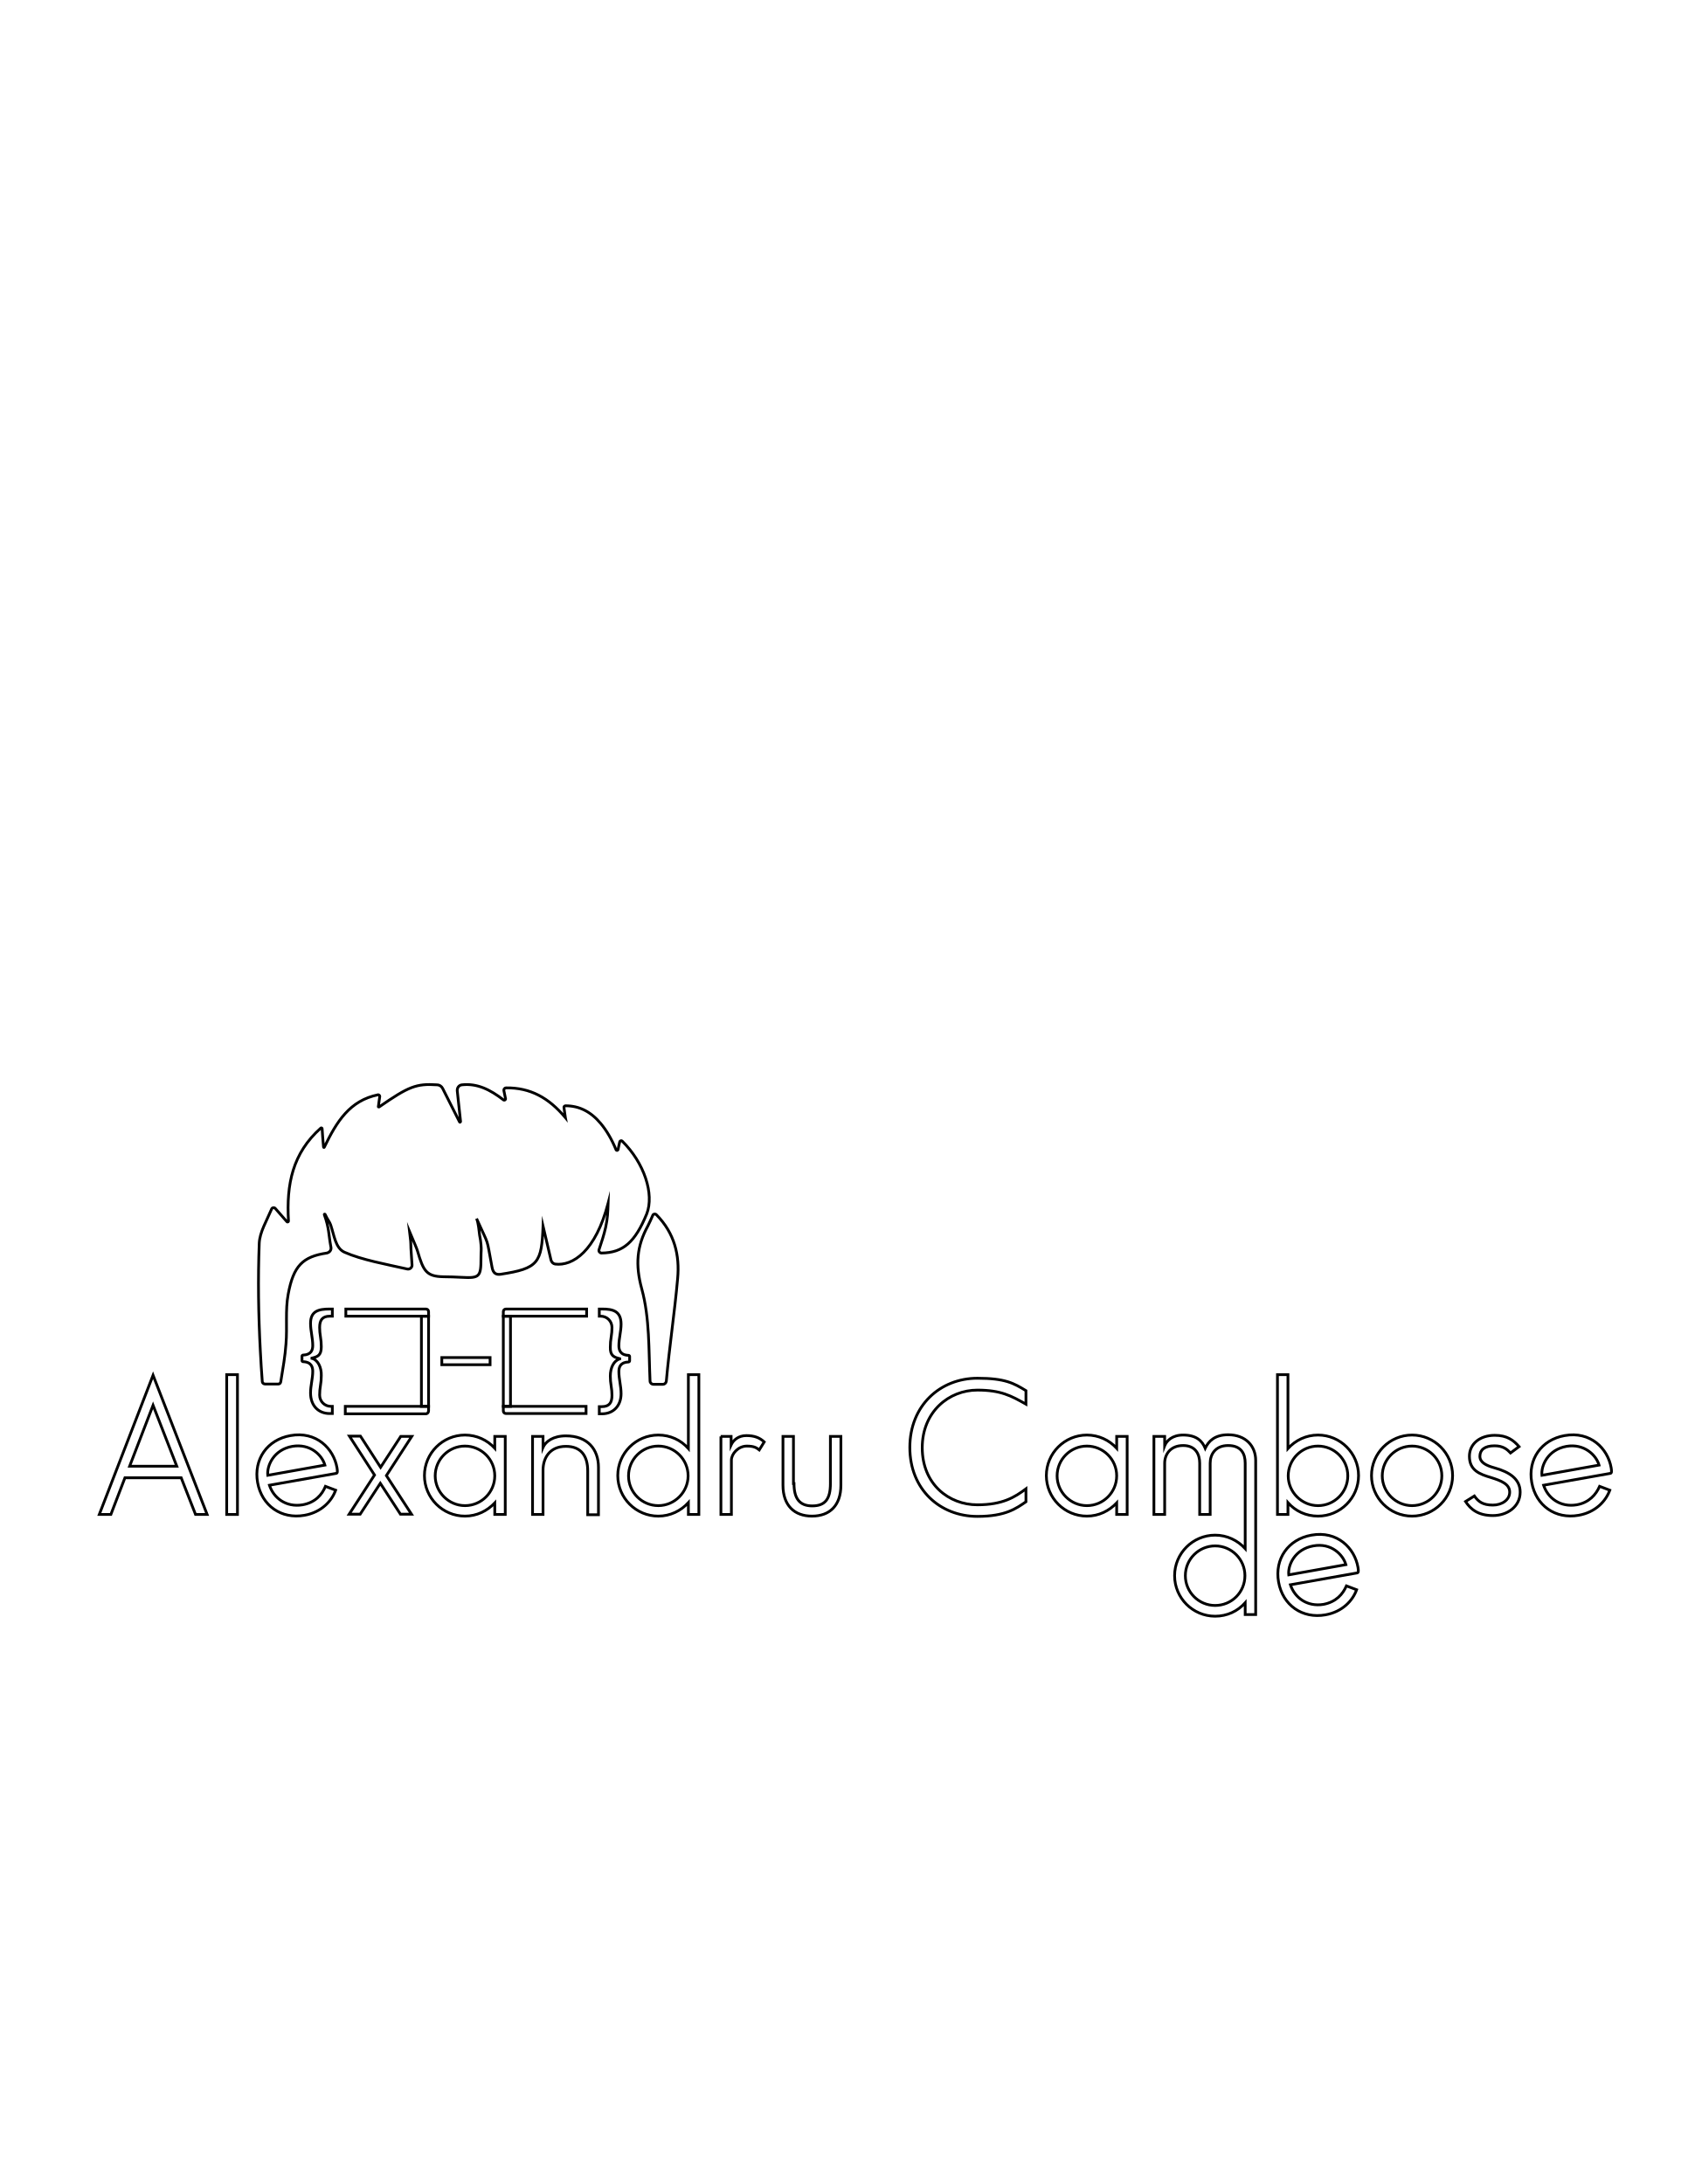
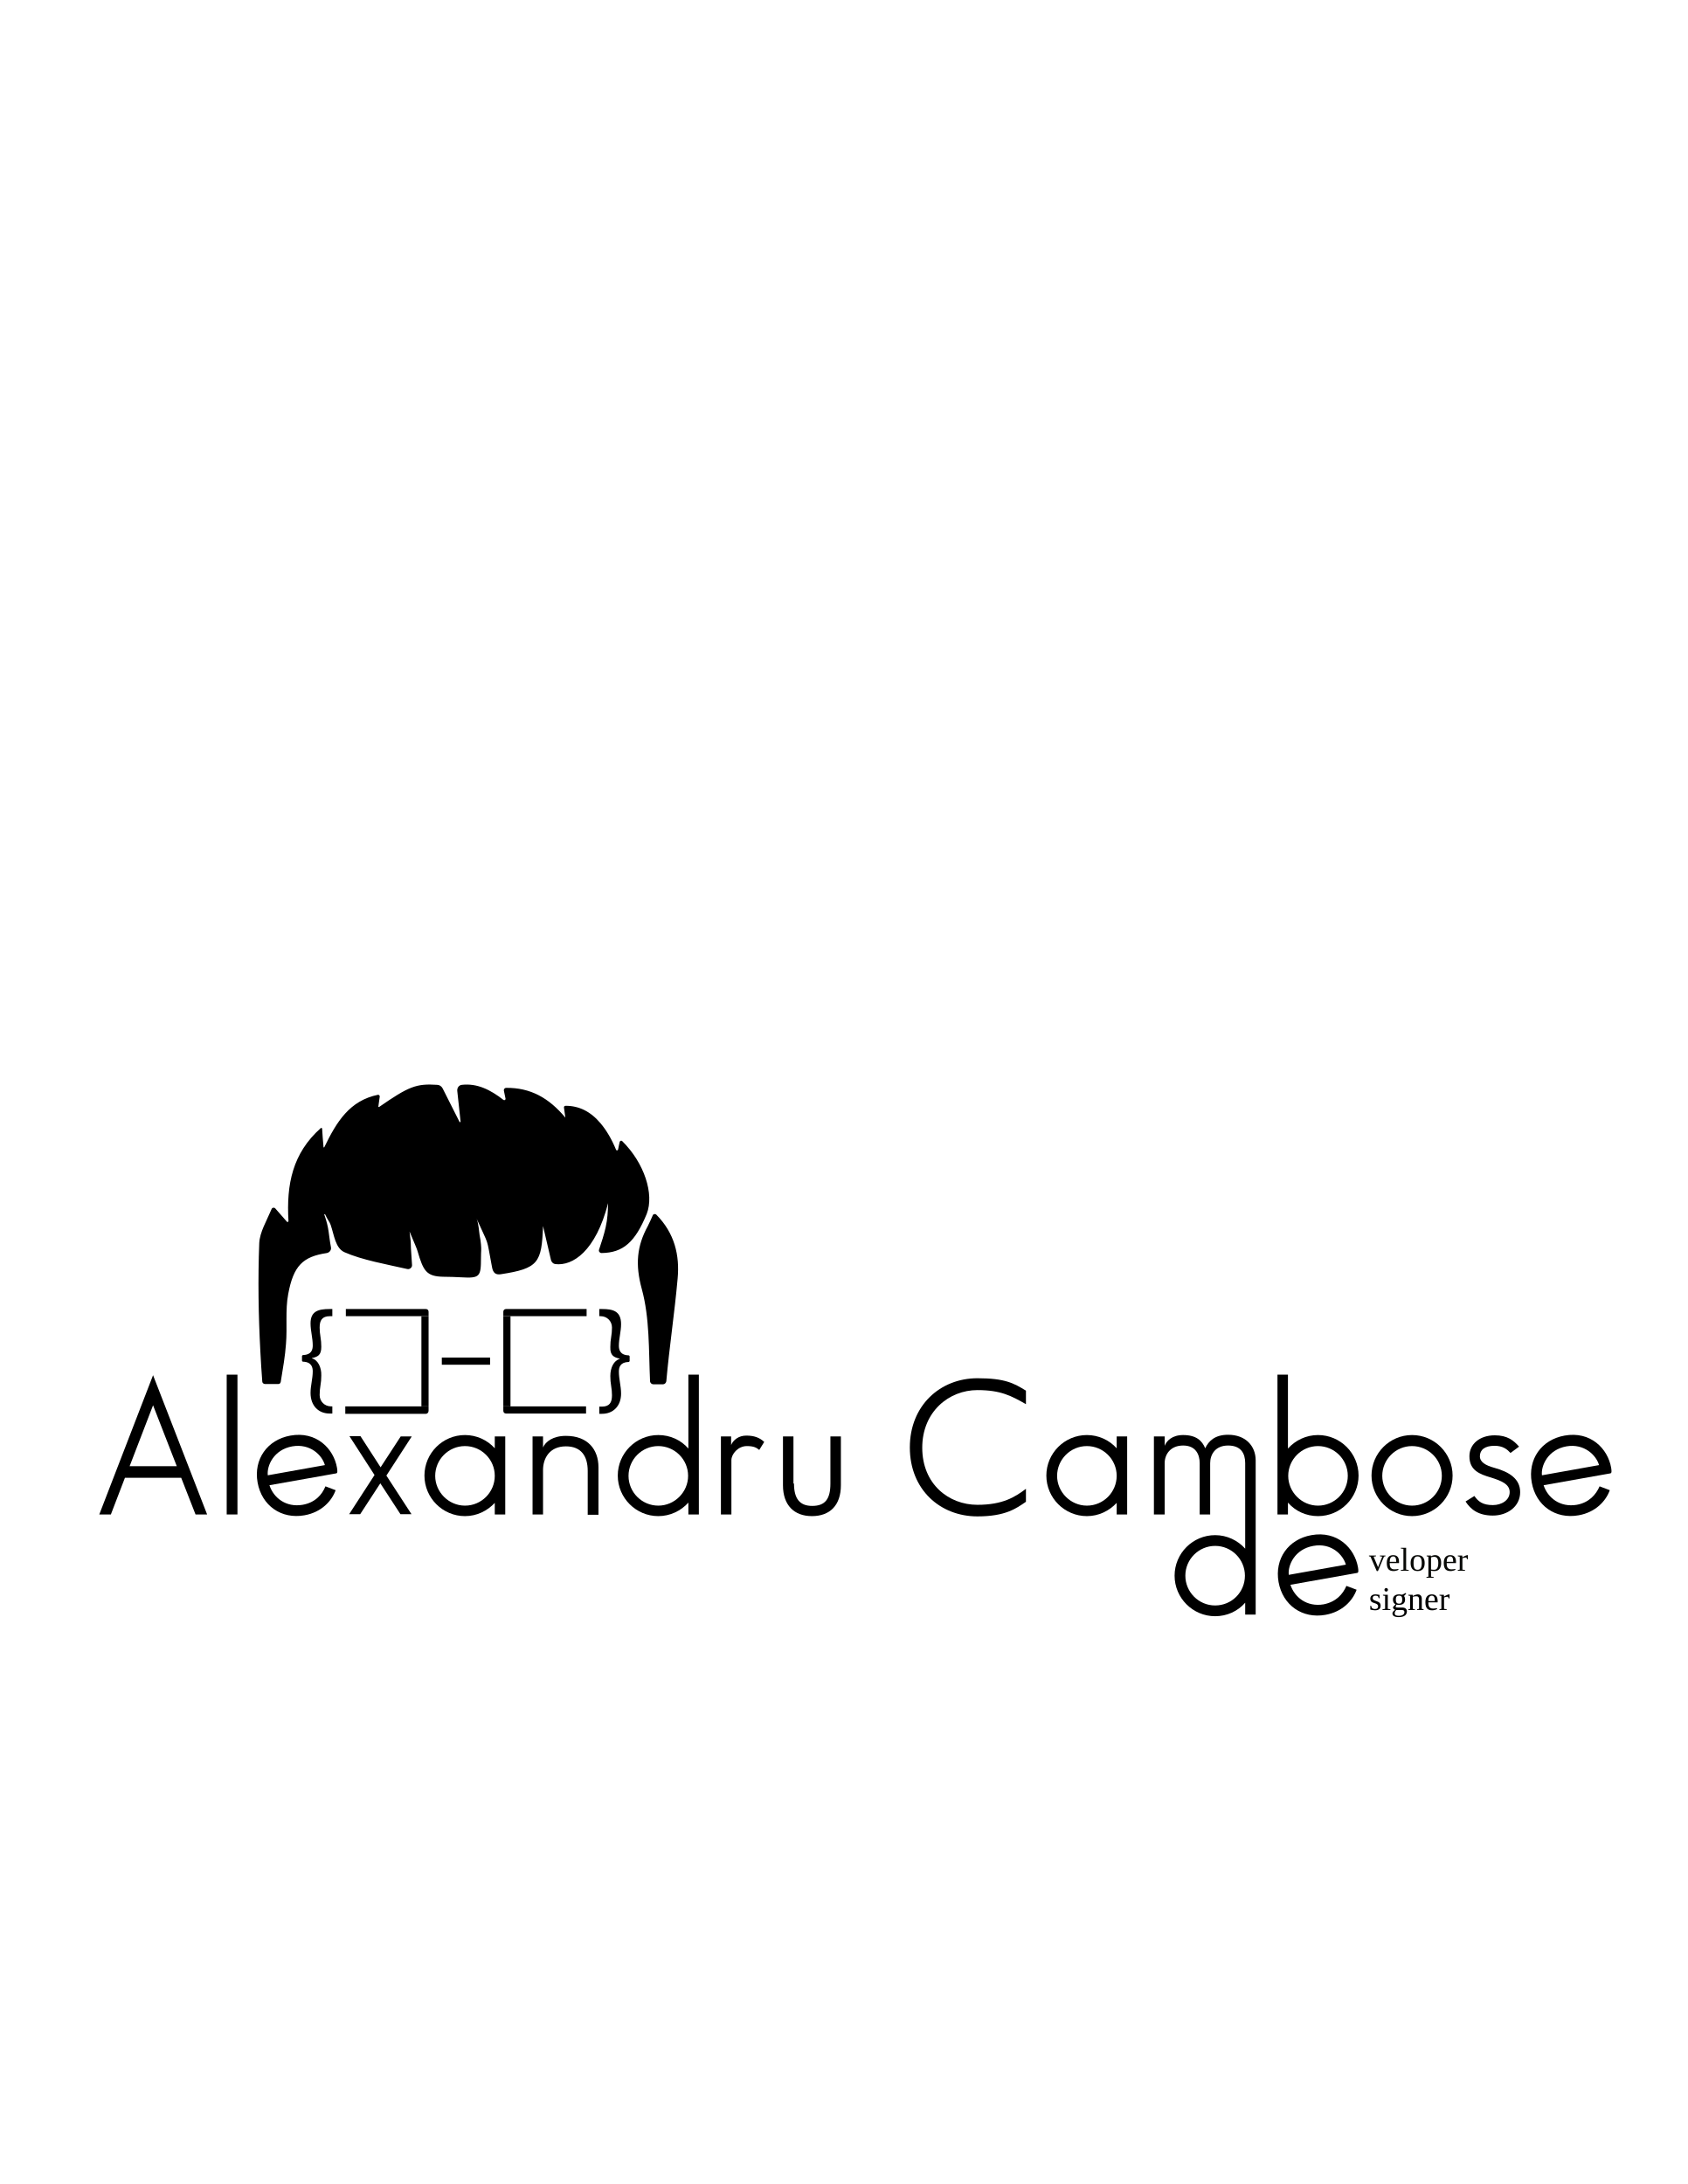
<svg xmlns="http://www.w3.org/2000/svg" id="Layer_1" viewBox="0 0 612 792">
-   <style>
- 		path{stroke:#000;stroke-width:1;stroke-miterlimit:10}
- 		.st1{fill:#050303}
- 		.st2{fill:#002e44}
- 		.st4{font-family:'SansSerifFLF-Italic'}
- 		.st5{font-size:18.658px}
- 		.st6{letter-spacing:2}
- 		@keyframes dash {
- 		from {
- 		stroke-dashoffset: 2000;
- 		}
- 			to {
- 			stroke-dashoffset: 0;
- 			}
- 		}
- 		path, text {
- 		fill: none !important;
- 		stroke-dasharray: 1100;
- 		animation: dash 10s linear;
- 		}
- 	</style>
  <g id="XMLID_3_">
    <path id="XMLID_4_" class="st0" d="M109.5 491.8c0-.2.2-.4.4-.4 3-.1 3.5-1.9 3.5-3.5 0-1.3-.2-2.7-.4-4-.2-1.3-.4-2.6-.4-4 0-4.4 2.8-5.2 6.9-5.2h1v2.6h-.9c-2.8 0-3.7 1.5-3.7 4.1 0 1.1.1 2.2.3 3.4.2 1.2.3 2.3.3 3.6 0 3.1-1.3 3.6-3.4 4.1v.1c2.1.5 3.5 3.2 3.4 6.2 0 1.3-.1 2.5-.3 3.6-.2 1.2-.3 2.3-.3 3.5 0 2.3 1.8 4.1 4.1 4.1h.5v2.6h-1c-3.9 0-6.9-2.7-6.9-7.5 0-1.3.2-2.6.4-3.9.2-1.3.4-2.6.4-3.9 0-1.4-.4-3.4-3.5-3.5-.2 0-.4-.2-.4-.4v-1.6z" />
  </g>
  <g id="XMLID_9_">
    <path id="XMLID_19_" class="st0" d="M154.4 512.7h-29.2V510h30.2v1.6c0 .6-.4 1.1-1 1.1z" />
    <path id="XMLID_23_" class="st0" d="M155.4 477.3h-30v-2.6h29c.6 0 1 .4 1 1v1.6z" />
    <path id="XMLID_17_" class="st0" d="M152.8 477.3h2.6V510h-2.6z" />
  </g>
  <g id="XMLID_22_">
    <path id="XMLID_24_" class="st0" d="M228.3 493.5c0 .2-.2.4-.4.4-3 .1-3.5 1.9-3.5 3.5 0 1.3.2 2.7.4 4 .2 1.3.4 2.6.4 4 0 4.4-2.8 7.3-6.9 7.3h-1v-2.6h.9c2.8 0 3.7-1.5 3.7-4.1 0-1.1-.1-2.2-.3-3.4-.2-1.2-.3-2.3-.3-3.6 0-3.1 1.3-5.6 3.4-6.2v-.1c-2.1-.5-3.5-1.1-3.4-4.2 0-1.3.1-2.5.3-3.6.2-1.2.3-2.3.3-3.5 0-2.3-1.8-4.1-4.1-4.1h-.5v-2.6h1c3.9 0 6.9.7 6.9 5.5 0 1.3-.2 2.6-.4 3.9-.2 1.3-.4 2.6-.4 3.9 0 1.4.4 3.4 3.5 3.5.2 0 .4.2.4.4v1.6z" />
  </g>
  <g id="XMLID_26_">
    <path id="XMLID_20_" class="st0" d="M183.5 474.7h29.2v2.6h-30.2v-1.6c0-.6.4-1 1-1z" />
    <path id="XMLID_18_" class="st0" d="M182.5 510h30v2.6h-29c-.6 0-1-.4-1-1V510z" />
    <path id="XMLID_16_" class="st0" d="M182.5 477.3h2.6V510h-2.6z" />
  </g>
  <path id="XMLID_21_" class="st0" d="M160.2 492.3h17.5v2.6h-17.5z" />
  <path id="XMLID_40_" d="M75.1 549.2h-4.2l-5.2-13.3H45.3l-5.1 13.3H36l19.5-50.5 19.6 50.5zM47 531.7h17.1l-8.6-22.1-8.5 22.1z" />
  <path id="XMLID_43_" d="M82.2 549.2v-50.7h3.9v50.7h-3.9z" />
  <path id="XMLID_45_" class="st1" d="M118 539l3.7 1.4c-1.4 3.9-5.1 8-11.3 9.1-8.4 1.5-15.5-3.5-17-11.9s3.5-15.5 11.9-17c9.4-1.7 15.7 4.7 16.9 11.7.2 1.3.2 1.9-.3 2l-24.2 4.3c1.5 4.6 6 8.1 12 7.1 4.6-.8 7.1-3.7 8.3-6.7zm-12-14.5c-6.8 1.2-9.3 7.1-8.9 10.5l20.7-3.7c-1-3.6-5.3-7.9-11.8-6.8z" />
  <path id="XMLID_48_" d="M138 532.1l7.3-11.2h4l-9.2 14.2 9.1 14h-4l-7.3-11.2-7.3 11.2h-4l9.2-14.2-9.1-14.1h4l7.3 11.3z" />
  <path id="XMLID_50_" d="M153.9 535.1c0-8.1 6.6-14.7 14.7-14.7 4.2 0 8.1 1.8 10.8 4.8v-4.3h3.8v28.3h-3.8V545c-2.7 2.9-6.5 4.8-10.8 4.8-8.1 0-14.7-6.6-14.7-14.7zm14.7 10.9c6 0 10.8-4.9 10.8-10.8 0-6-4.9-10.8-10.8-10.8-6 0-10.8 4.9-10.8 10.8s4.9 10.8 10.8 10.8z" />
  <path id="XMLID_53_" d="M193.1 520.9h3.8v4c.9-2.1 3.6-4.2 8.3-4.2 7.9 0 11.8 4.9 11.8 11.4v17.2h-3.9v-15.9c0-5.4-2.4-8.9-7.9-8.9-6 0-8.3 4.4-8.3 8.6v16.1h-3.8v-28.3z" />
  <path id="XMLID_58_" d="M261.3 520.9h3.8v3.1c.8-1.8 2.7-3.4 5.5-3.4s4.8.7 6.5 2.3l-1.8 2.9c-1-.8-1.9-1.4-4.5-1.4-3.2 0-5.6 2.9-5.6 5.1v19.7h-3.8v-28.3z" />
  <path id="XMLID_60_" d="M287.9 538c0 5.5 2.1 8.1 6.6 8.1 4.7 0 6.6-2.5 6.6-8.1v-17.1h3.8v17.7c0 7.3-4 11.2-10.5 11.2-6.4 0-10.5-3.9-10.5-11.2v-17.7h3.8V538z" />
  <path id="XMLID_62_" d="M354.4 545.7c9.2 0 13.6-2.8 17.6-5.8v4.7c-3.5 2.4-7.4 5.3-17.6 5.3-13.5 0-24.5-9.7-24.5-25 0-15.2 11-25.1 24.5-25.1 10 0 13.2 1.8 17.6 4.5v4.9c-5.3-3-9.1-5.1-17.6-5.1-10.3 0-20 7.8-20 20.9 0 13.2 9.6 20.7 20 20.7z" />
  <path id="XMLID_64_" d="M379.4 535.1c0-8.1 6.6-14.7 14.7-14.7 4.2 0 8.1 1.8 10.8 4.8v-4.3h3.8v28.3h-3.8V545c-2.7 2.9-6.5 4.8-10.8 4.8-8.1 0-14.7-6.6-14.7-14.7zm14.7 10.9c6 0 10.8-4.9 10.8-10.8 0-6-4.9-10.8-10.8-10.8-6 0-10.8 4.9-10.8 10.8s4.9 10.8 10.8 10.8z" />
  <path id="XMLID_69_" d="M492.6 535.1c0 8.1-6.6 14.7-14.7 14.7-4.3 0-8.2-1.8-10.9-4.9v4.3h-3.8v-50.7h3.8v26.8c2.7-3 6.6-4.9 10.9-4.9 8.1 0 14.7 6.6 14.7 14.7zM477.9 546c6 0 10.8-4.9 10.8-10.8 0-6-4.9-10.8-10.8-10.8-6 0-10.8 4.9-10.8 10.8S472 546 477.9 546z" />
  <g id="XMLID_27_">
    <g id="XMLID_114_">
      <path id="XMLID_115_" d="M445.3 520.3c-4.8 0-7.1 2.3-8.3 4.9-1.1-2.7-3.2-4.8-8-4.8-4 0-6 2.1-6.7 3.9v-3.4h-3.9v28.3h3.9v-18.6c0-3.2 2.1-6.4 6.7-6.4s6 3.3 6 6.4v18.6h3.8v-18.6c0-3.2 1.9-6.4 6.5-6.4 4.7 0 6.2 2.9 6.2 6.4v31c-2.7-3-6.6-4.9-10.9-4.9-8.1 0-14.7 6.6-14.7 14.7s6.6 14.7 14.7 14.7c4.3 0 8.2-1.8 10.9-4.9v4.3h3.8v-55.9c0-5.2-3.6-9.3-10-9.3zm-4.7 61.9c-6 0-10.8-4.9-10.8-10.8 0-6 4.9-10.8 10.8-10.8 6 0 10.8 4.9 10.8 10.8 0 6-4.8 10.8-10.8 10.8z" />
    </g>
  </g>
  <path id="XMLID_2_" d="M238.7 520.4c4.3 0 8.2 1.8 10.9 4.9v-26.8h3.8v50.7h-3.8v-4.3c-2.7 3-6.6 4.9-10.9 4.9-8.1 0-14.7-6.6-14.7-14.7s6.6-14.7 14.7-14.7zm10.8 14.8c0-6-4.9-10.8-10.8-10.8-6 0-10.8 4.9-10.8 10.8 0 6 4.9 10.8 10.8 10.8s10.8-4.9 10.8-10.8z" />
  <path id="XMLID_72_" d="M512 549.8c-8.1 0-14.7-6.6-14.7-14.7s6.6-14.7 14.7-14.7 14.7 6.6 14.7 14.7-6.6 14.7-14.7 14.7zm0-3.8c6 0 10.8-4.9 10.8-10.8 0-6-4.9-10.8-10.8-10.8-6 0-10.8 4.9-10.8 10.8S506.1 546 512 546z" />
  <path id="XMLID_75_" d="M541.9 524.3c-3.6 0-5.3 1.5-5.3 3.8 0 2.1 2 3.3 5.3 4.2 5.4 1.5 9.3 4 9.3 8.8 0 5.3-4.7 8.5-9.9 8.5-5.3 0-8.1-2.3-9.9-5.1l3.2-2c1.4 2 3 3.3 6.7 3.3 3.2 0 6.1-1.8 6.1-4.7 0-2.9-3-4.1-6.8-5.3-4.1-1.2-7.8-2.6-7.8-7.7 0-4.5 3.8-7.6 9.2-7.6 4.5 0 6.8 1.8 8.8 4.1l-3.1 2.3c-1.2-1.3-2.7-2.6-5.8-2.6z" />
  <path id="XMLID_77_" class="st1" d="M580 539l3.7 1.4c-1.4 3.9-5.1 8-11.3 9.1-8.4 1.5-15.5-3.5-17-11.9s3.5-15.5 11.9-17c9.4-1.7 15.7 4.7 16.9 11.7.2 1.3.2 1.9-.3 2l-24.2 4.3c1.5 4.6 6 8.1 12 7.1 4.5-.8 7-3.7 8.3-6.7zm-12-14.5c-6.8 1.2-9.3 7.1-8.9 10.5l20.7-3.7c-1-3.6-5.4-7.9-11.8-6.8z" />
  <path id="XMLID_13_" class="st2" d="M488.2 575.1l3.7 1.4c-1.4 3.9-5.1 8-11.3 9.1-8.4 1.5-15.5-3.5-17-11.9s3.5-15.5 11.9-17c9.4-1.7 15.7 4.7 16.9 11.7.2 1.3.2 1.9-.3 2l-24.2 4.3c1.5 4.6 6 8.1 12 7.1 4.6-.9 7-3.7 8.3-6.7zm-12-14.5c-6.8 1.2-9.3 7.1-8.9 10.5l20.7-3.7c-1-3.6-5.3-8-11.8-6.8z" />
  <g id="XMLID_30_">
    <g id="XMLID_109_">
      <path id="XMLID_110_" class="st2" d="M225.6 413.8c-.3-.3-.8-.1-.9.3-.2.9-.4 1.7-.6 2.8-.1.3-.5.4-.7.1-1.6-3.9-3.5-7.1-5.6-9.6-3.6-4.3-7.8-6.4-12.7-6.4-.4 0-.7.3-.6.7.1.6.2 1.3.3 2.2.1.4.1.9.2 1.4-6-7.2-12.7-10.9-21.5-10.8-.5 0-.9.5-.8 1l.6 2.9c.1.4-.4.7-.7.5-4.9-3.8-9.6-6.1-15.1-5.5-1.1.1-1.8 1.1-1.7 2.2.4 3.9.8 7.4 1.2 11.1 0 .2-.3.4-.4.1-2-4-4.1-8.1-6.1-12.1-.4-.8-1.2-1.3-2-1.3-7.6-.5-10.3.6-21 8-.2.1-.4 0-.3-.2.2-1.3.3-2.4.5-3.6 0-.3-.3-.6-.6-.6-10.3 2.1-15 9.7-19.5 19-.1.2-.3.1-.3-.1-.2-2.6-.4-4.4-.5-6.6 0-.2-.3-.4-.5-.2-10.2 9.1-12.5 20.3-11.7 33.7 0 .3-.4.5-.6.2-1.6-1.8-2.8-3.2-4.2-4.8-.4-.4-1.1-.3-1.3.2-1.9 4.5-4.3 8.4-4.5 12.4-.5 13-.3 26.1.4 39.2.2 3.7.4 7.3.7 11 0 .5.5.9 1 .9h4.8c.5 0 .8-.3.9-.8.8-4.9 1.6-9.4 1.9-13.8.5-6-.3-12.2.8-18 1.9-10.3 5.3-13.6 14-14.9 1-.2 1.7-1.1 1.5-2.1-.9-4.7-.6-6.8-2.4-11.8-.1-.2.2-.3.3-.1.9 2 1.6 2.6 2 3.8 1.3 3.8 1.7 8.4 5 9.9 6.3 2.8 15.3 4.4 22.8 6.1.9.2 1.8-.6 1.7-1.5-.9-12.1 0-4.5-.9-12.1 1.8 4.3 2.7 6.3 2.9 7.1 2.1 7.2 3.2 9.2 9.4 9.3 1.8 0 4.7.1 6.4.2 6.8.4 7.2-.2 7.2-7.1 0-2.6.2-2.6 0-4.8-.2-2-.1-1-.5-3.4-.2-1.4-.4-4.4-1.1-6 4.8 10.7 3.4 6 5.6 17.6.4 2.3 1.5 2.8 3.1 2.6 13.8-2.1 14.9-4.2 15.4-17.5l2.9 12.4c.2.7.8 1.3 1.5 1.4 6.4.8 14.7-4.7 19.2-22.1-.1 3.3-.2 5.6-.9 8.8-.6 2.7-1.5 5.4-2.4 8.1-.2.6.3 1.2.9 1.2 7.9-.1 12.2-4 16.4-14.2 2.8-7.2-.9-18.5-8.9-26.4zm12.4 26.7c-.4-.4-1.1-.3-1.3.2-.6 1.4-1.2 2.7-1.8 3.9-4 7.3-4.6 14-2.2 22.8 2.9 10.6 2.5 22.1 3 33.4 0 .7.6 1.2 1.2 1.2h3.5c.6 0 1.1-.5 1.2-1.1 1.1-12.4 3-24.8 4.1-37.2.8-8.5-1.1-16.5-7.7-23.2z" />
    </g>
  </g>
  <text id="XMLID_1_" transform="translate(496.3701 569.6041)" class="st4 st5 st6" fill="#080906">
		veloper
	</text>
  <text id="XMLID_8_" transform="translate(496.3692 583.8355)" class="st4 st5 st6">
		signer
	</text>
</svg>
